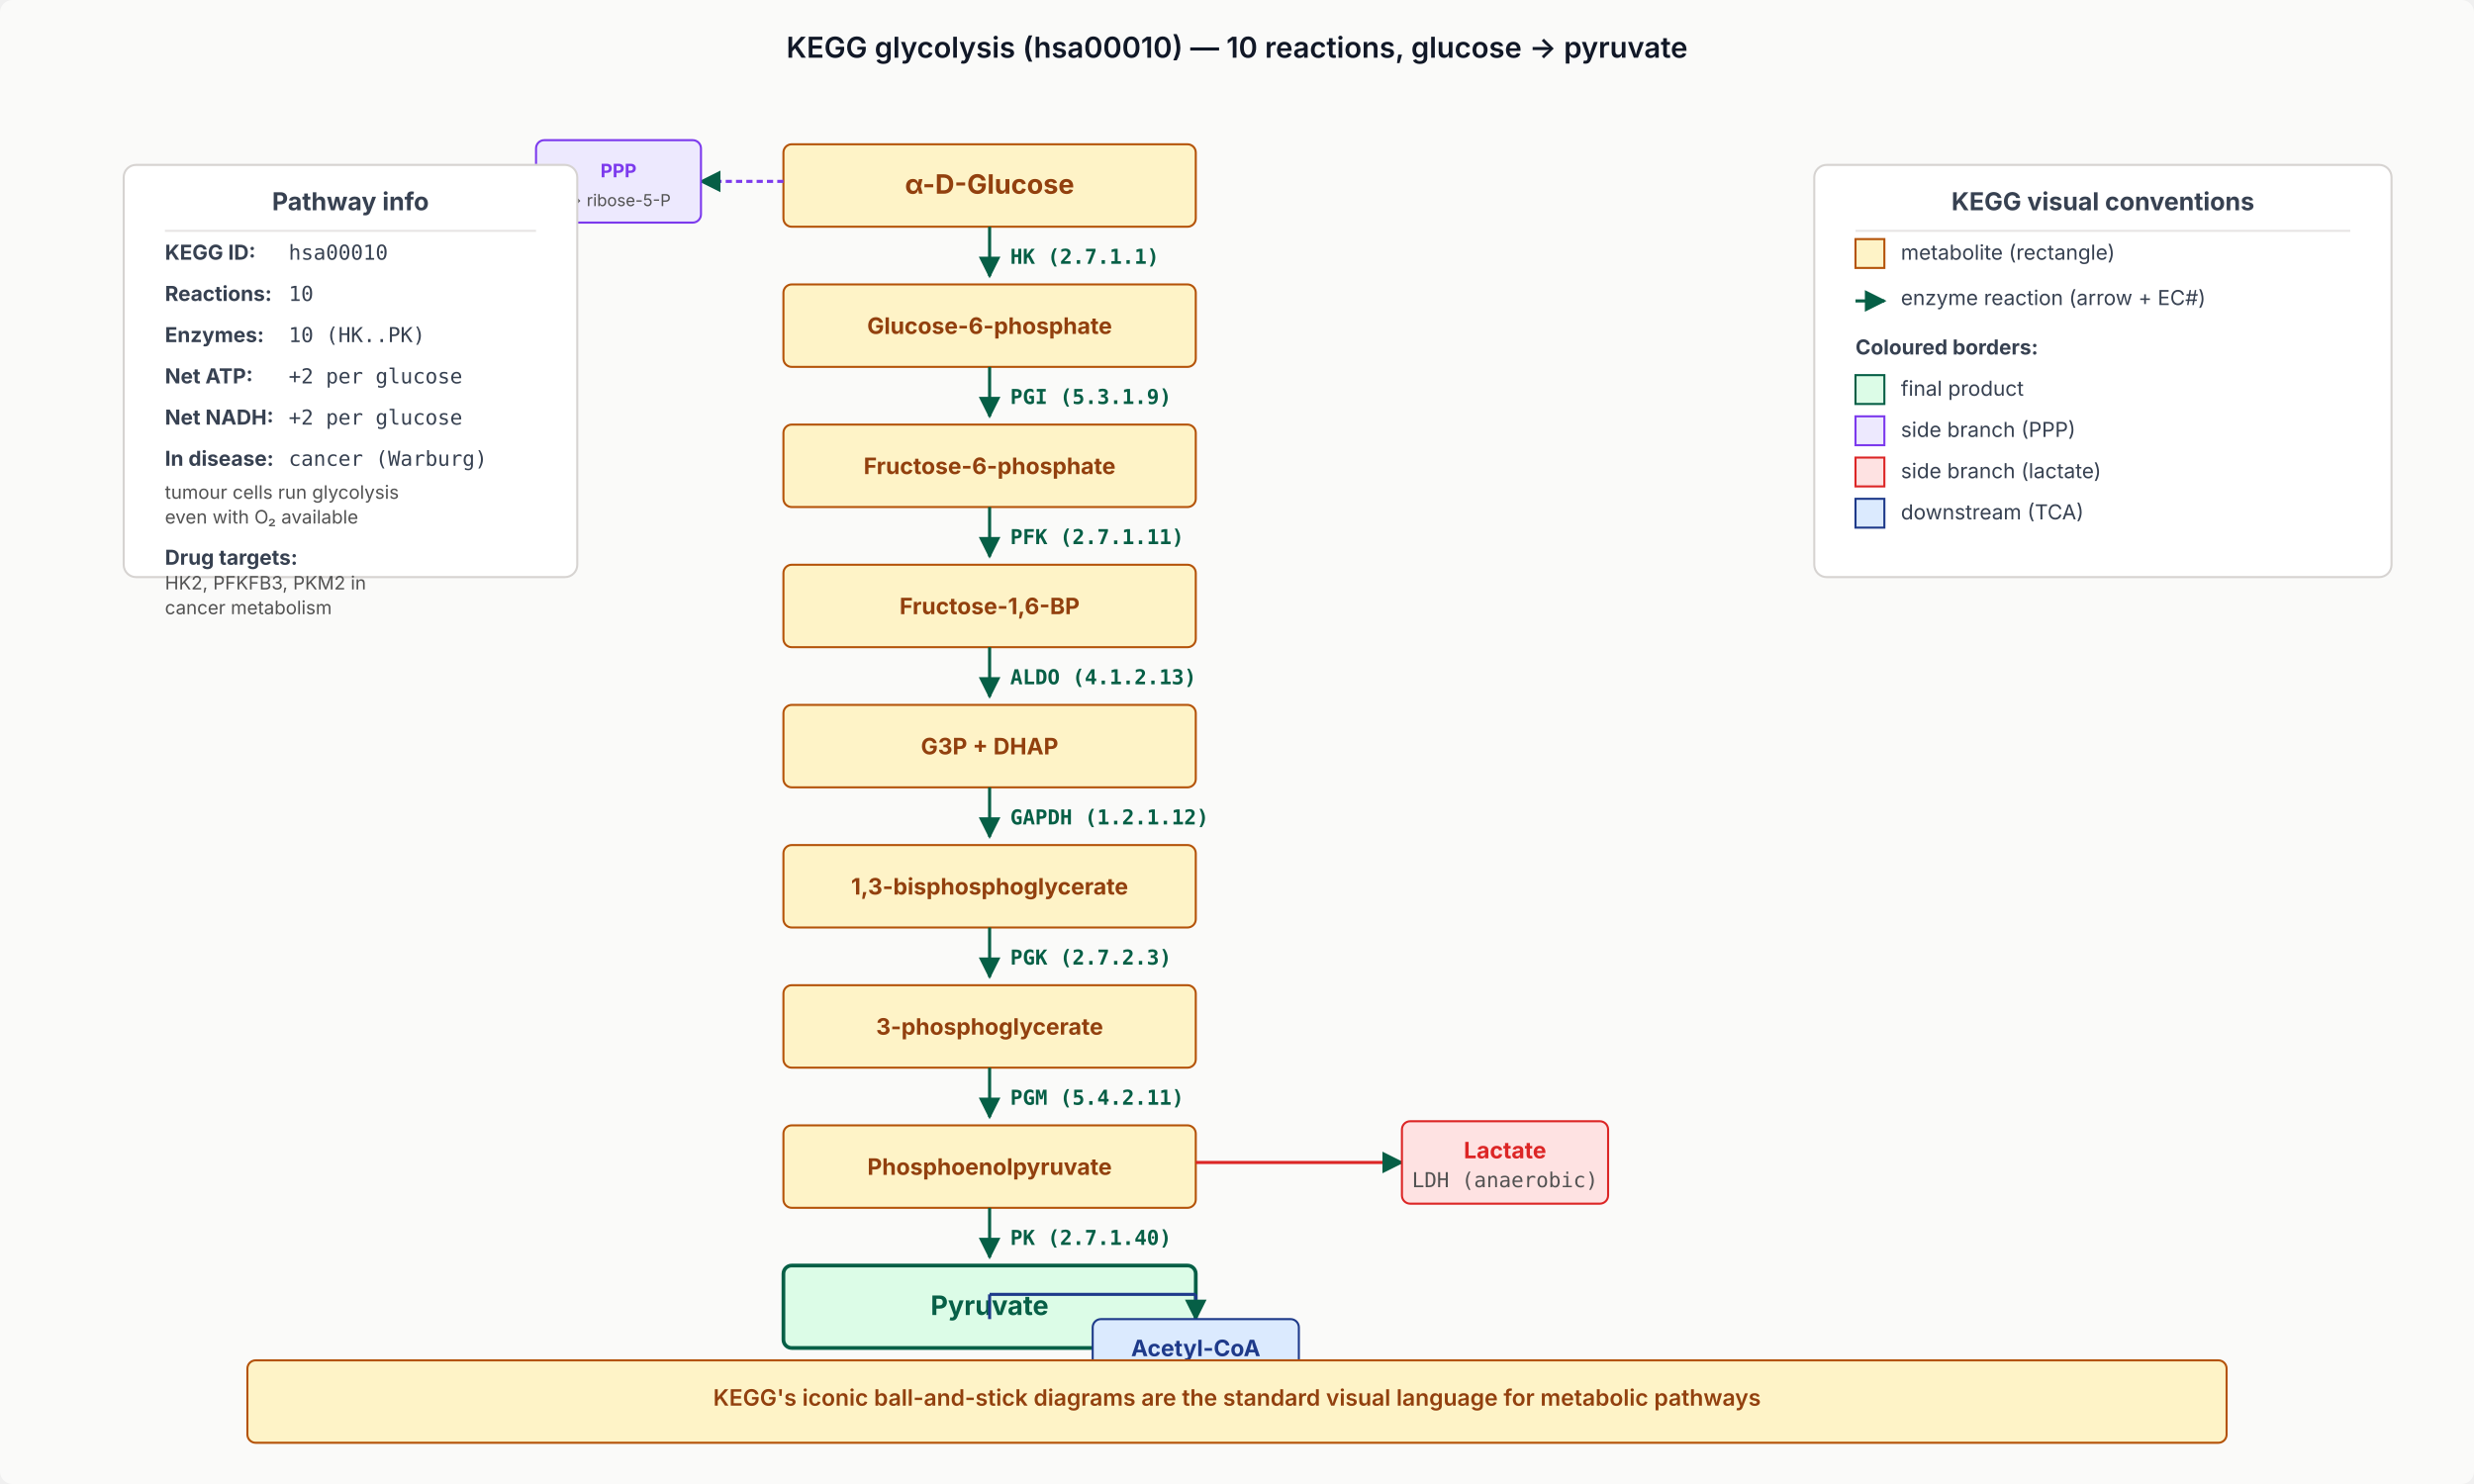
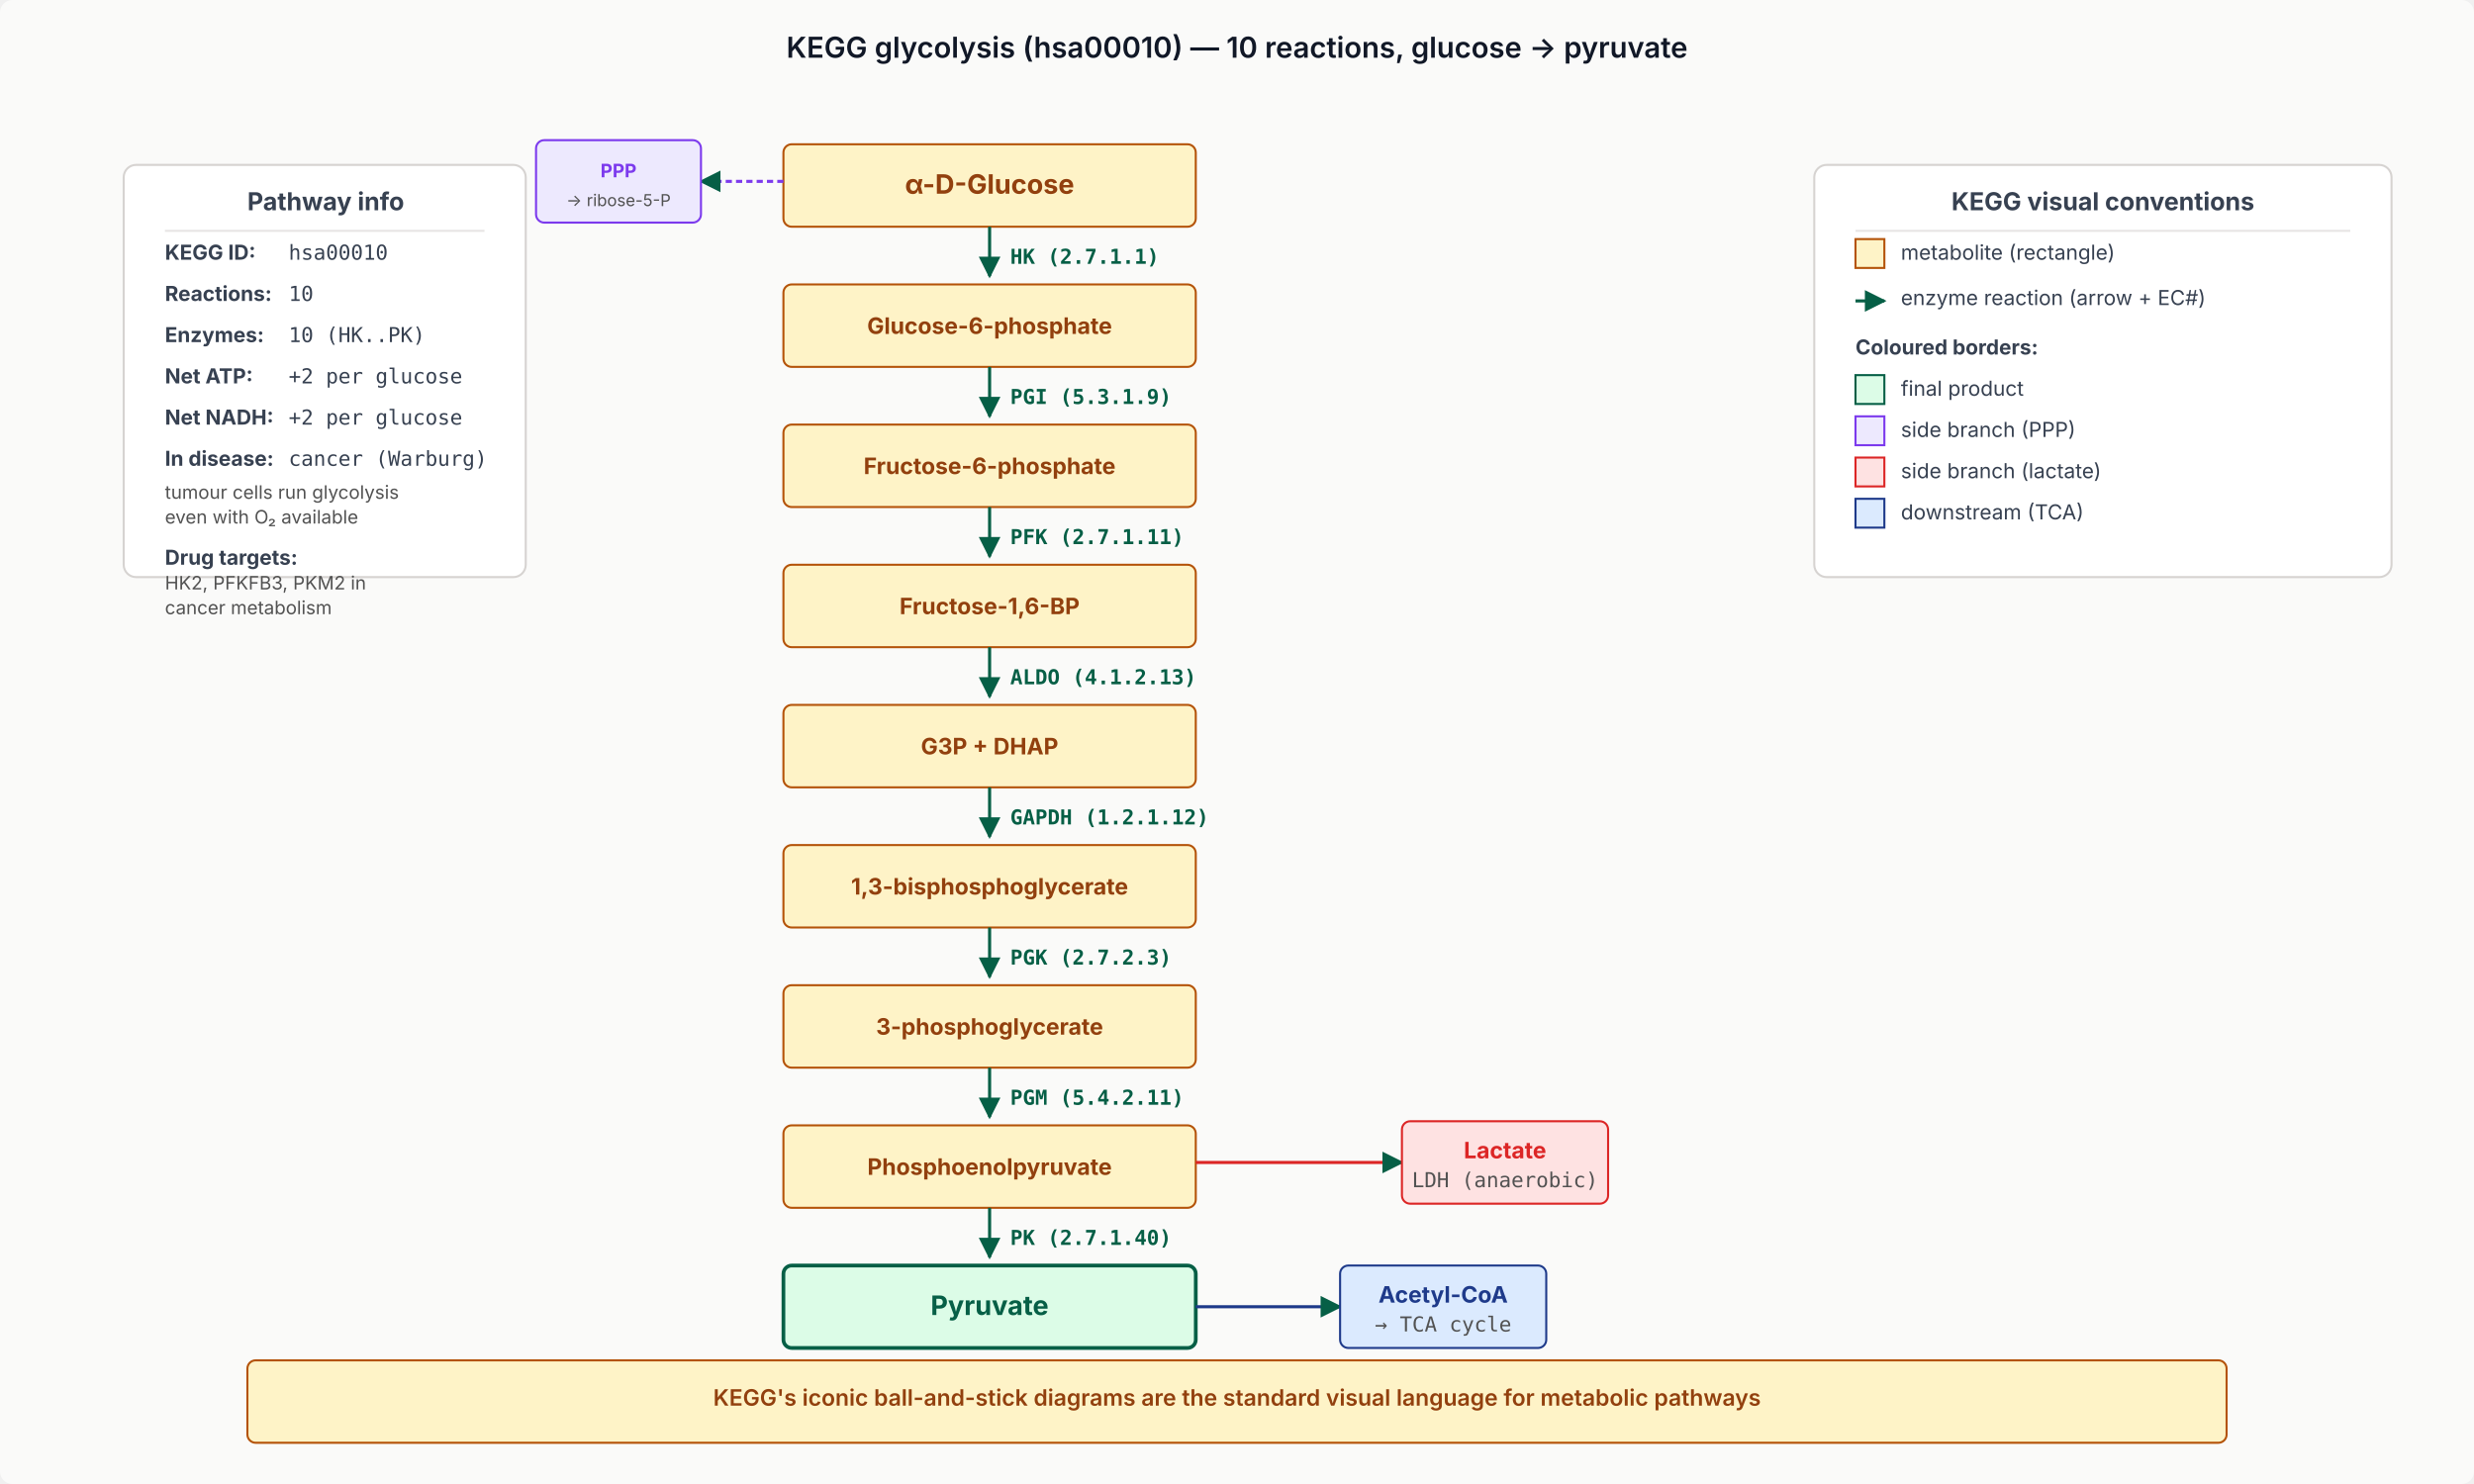
<svg xmlns="http://www.w3.org/2000/svg" viewBox="0 0 1200 720" width="1200" height="720" font-family="Inter, sans-serif">
  <defs>
    <style>text { font-family: Inter, sans-serif; } .mono { font-family: 'JetBrains Mono', monospace; font-size: 10px; }</style>
    <marker id="arrK" viewBox="0 0 10 10" refX="9" refY="5" markerWidth="7" markerHeight="7" orient="auto">
      <path d="M 0 0 L 10 5 L 0 10 z" fill="#065f46" />
    </marker>
  </defs>
  <rect width="1200" height="720" fill="#fafaf9" rx="6" />
  <text x="600" y="28" text-anchor="middle" font-size="14" font-weight="600" fill="#111827">KEGG glycolysis (hsa00010) — 10 reactions, glucose → pyruvate</text>
  <g transform="translate(380,70)">
    <g>
      <rect x="0" y="0" width="200" height="40" fill="#fef3c7" stroke="#b45309" rx="4" />
      <text x="100" y="24" text-anchor="middle" font-size="13" font-weight="700" fill="#92400e">α-D-Glucose</text>
    </g>
    <line x1="100" y1="40" x2="100" y2="64" stroke="#065f46" stroke-width="1.5" marker-end="url(#arrK)" />
    <text x="110" y="58" font-size="9" font-weight="700" fill="#065f46" class="mono">HK (2.7.1.1)</text>
    <g transform="translate(0,68)">
      <rect x="0" y="0" width="200" height="40" fill="#fef3c7" stroke="#b45309" rx="4" />
      <text x="100" y="24" text-anchor="middle" font-size="11" font-weight="700" fill="#92400e">Glucose-6-phosphate</text>
    </g>
    <line x1="100" y1="108" x2="100" y2="132" stroke="#065f46" stroke-width="1.5" marker-end="url(#arrK)" />
    <text x="110" y="126" font-size="9" font-weight="700" fill="#065f46" class="mono">PGI (5.3.1.9)</text>
    <g transform="translate(0,136)">
      <rect x="0" y="0" width="200" height="40" fill="#fef3c7" stroke="#b45309" rx="4" />
      <text x="100" y="24" text-anchor="middle" font-size="11" font-weight="700" fill="#92400e">Fructose-6-phosphate</text>
    </g>
    <line x1="100" y1="176" x2="100" y2="200" stroke="#065f46" stroke-width="1.5" marker-end="url(#arrK)" />
    <text x="110" y="194" font-size="9" font-weight="700" fill="#065f46" class="mono">PFK (2.7.1.11)</text>
    <g transform="translate(0,204)">
      <rect x="0" y="0" width="200" height="40" fill="#fef3c7" stroke="#b45309" rx="4" />
      <text x="100" y="24" text-anchor="middle" font-size="11" font-weight="700" fill="#92400e">Fructose-1,6-BP</text>
    </g>
    <line x1="100" y1="244" x2="100" y2="268" stroke="#065f46" stroke-width="1.5" marker-end="url(#arrK)" />
    <text x="110" y="262" font-size="9" font-weight="700" fill="#065f46" class="mono">ALDO (4.1.2.13)</text>
    <g transform="translate(0,272)">
      <rect x="0" y="0" width="200" height="40" fill="#fef3c7" stroke="#b45309" rx="4" />
      <text x="100" y="24" text-anchor="middle" font-size="11" font-weight="700" fill="#92400e">G3P + DHAP</text>
    </g>
    <line x1="100" y1="312" x2="100" y2="336" stroke="#065f46" stroke-width="1.5" marker-end="url(#arrK)" />
    <text x="110" y="330" font-size="9" font-weight="700" fill="#065f46" class="mono">GAPDH (1.2.1.12)</text>
    <g transform="translate(0,340)">
      <rect x="0" y="0" width="200" height="40" fill="#fef3c7" stroke="#b45309" rx="4" />
      <text x="100" y="24" text-anchor="middle" font-size="11" font-weight="700" fill="#92400e">1,3-bisphosphoglycerate</text>
    </g>
    <line x1="100" y1="380" x2="100" y2="404" stroke="#065f46" stroke-width="1.5" marker-end="url(#arrK)" />
    <text x="110" y="398" font-size="9" font-weight="700" fill="#065f46" class="mono">PGK (2.7.2.3)</text>
    <g transform="translate(0,408)">
      <rect x="0" y="0" width="200" height="40" fill="#fef3c7" stroke="#b45309" rx="4" />
      <text x="100" y="24" text-anchor="middle" font-size="11" font-weight="700" fill="#92400e">3-phosphoglycerate</text>
    </g>
    <line x1="100" y1="448" x2="100" y2="472" stroke="#065f46" stroke-width="1.5" marker-end="url(#arrK)" />
    <text x="110" y="466" font-size="9" font-weight="700" fill="#065f46" class="mono">PGM (5.4.2.11)</text>
    <g transform="translate(0,476)">
      <rect x="0" y="0" width="200" height="40" fill="#fef3c7" stroke="#b45309" rx="4" />
      <text x="100" y="24" text-anchor="middle" font-size="11" font-weight="700" fill="#92400e">Phosphoenolpyruvate</text>
    </g>
    <line x1="100" y1="516" x2="100" y2="540" stroke="#065f46" stroke-width="1.5" marker-end="url(#arrK)" />
    <text x="110" y="534" font-size="9" font-weight="700" fill="#065f46" class="mono">PK (2.7.1.40)</text>
    <g transform="translate(0,544)">
      <rect x="0" y="0" width="200" height="40" fill="#dcfce7" stroke="#065f46" rx="4" stroke-width="1.8" />
      <text x="100" y="24" text-anchor="middle" font-size="13" font-weight="700" fill="#065f46">Pyruvate</text>
    </g>
  </g>
  <g transform="translate(260,68)">
    <line x1="120" y1="20" x2="80" y2="20" stroke="#7c3aed" stroke-width="1.5" marker-end="url(#arrK)" stroke-dasharray="3 2" />
    <rect x="0" y="0" width="80" height="40" fill="#ede9fe" stroke="#7c3aed" rx="4" />
    <text x="40" y="18" text-anchor="middle" font-size="9" font-weight="700" fill="#7c3aed">PPP</text>
    <text x="40" y="32" text-anchor="middle" font-size="8" fill="#525252">→ ribose-5-P</text>
  </g>
  <g transform="translate(700,544)">
    <line x1="-120" y1="20" x2="-20" y2="20" stroke="#dc2626" stroke-width="1.5" marker-end="url(#arrK)" />
    <rect x="-20" y="0" width="100" height="40" fill="#fee2e2" stroke="#dc2626" rx="4" />
    <text x="30" y="18" text-anchor="middle" font-size="11" font-weight="700" fill="#dc2626">Lactate</text>
    <text x="30" y="32" text-anchor="middle" font-size="8" class="mono" fill="#525252">LDH (anaerobic)</text>
  </g>
-   <g transform="translate(580,640)">
-     <line x1="-100" y1="0" x2="-100" y2="-12" stroke="#1e3a8a" stroke-width="1.5" />
-     <line x1="-100" y1="-12" x2="0" y2="-12" stroke="#1e3a8a" stroke-width="1.5" />
-     <line x1="0" y1="-12" x2="0" y2="0" stroke="#1e3a8a" stroke-width="1.5" marker-end="url(#arrK)" />
+   <g transform="translate(700,614)">
+     <line x1="-120" y1="20" x2="-50" y2="20" stroke="#1e3a8a" stroke-width="1.5" marker-end="url(#arrK)" />
    <rect x="-50" y="0" width="100" height="40" fill="#dbeafe" stroke="#1e3a8a" rx="4" />
    <text x="0" y="18" text-anchor="middle" font-size="11" font-weight="700" fill="#1e3a8a">Acetyl-CoA</text>
    <text x="0" y="32" text-anchor="middle" font-size="8" class="mono" fill="#525252">→ TCA cycle</text>
  </g>
  <g transform="translate(60,80)">
-     <rect width="220" height="200" fill="#fff" stroke="#d6d3d1" rx="6" />
-     <text x="110" y="22" text-anchor="middle" font-size="12" font-weight="700" fill="#374151">Pathway info</text>
-     <line x1="20" y1="32" x2="200" y2="32" stroke="#e7e5e4" />
+     <rect width="195" height="200" fill="#fff" stroke="#d6d3d1" rx="6" />
+     <text x="98" y="22" text-anchor="middle" font-size="12" font-weight="700" fill="#374151">Pathway info</text>
+     <line x1="20" y1="32" x2="175" y2="32" stroke="#e7e5e4" />
    <g transform="translate(20,46)" font-size="10" fill="#374151">
      <text x="0" y="0" font-weight="700">KEGG ID:</text>
      <text x="60" y="0" class="mono">hsa00010</text>
      <text x="0" y="20" font-weight="700">Reactions:</text>
      <text x="60" y="20" class="mono">10</text>
      <text x="0" y="40" font-weight="700">Enzymes:</text>
      <text x="60" y="40" class="mono">10 (HK..PK)</text>
      <text x="0" y="60" font-weight="700">Net ATP:</text>
      <text x="60" y="60" class="mono">+2 per glucose</text>
      <text x="0" y="80" font-weight="700">Net NADH:</text>
      <text x="60" y="80" class="mono">+2 per glucose</text>
      <text x="0" y="100" font-weight="700">In disease:</text>
      <text x="60" y="100" class="mono">cancer (Warburg)</text>
      <text x="0" y="116" font-size="9" fill="#525252">tumour cells run glycolysis</text>
      <text x="0" y="128" font-size="9" fill="#525252">even with O₂ available</text>
      <text x="0" y="148" font-weight="700">Drug targets:</text>
      <text x="0" y="160" font-size="9" fill="#525252">HK2, PFKFB3, PKM2 in</text>
      <text x="0" y="172" font-size="9" fill="#525252">cancer metabolism</text>
    </g>
  </g>
  <g transform="translate(880,80)">
    <rect width="280" height="200" fill="#fff" stroke="#d6d3d1" rx="6" />
    <text x="140" y="22" text-anchor="middle" font-size="12" font-weight="700" fill="#374151">KEGG visual conventions</text>
    <line x1="20" y1="32" x2="260" y2="32" stroke="#e7e5e4" />
    <g transform="translate(20,46)" font-size="10" fill="#374151">
      <rect x="0" y="-10" width="14" height="14" fill="#fef3c7" stroke="#b45309" />
      <text x="22" y="0">metabolite (rectangle)</text>
      <line x1="0" y1="20" x2="14" y2="20" stroke="#065f46" stroke-width="1.5" marker-end="url(#arrK)" />
      <text x="22" y="22">enzyme reaction (arrow + EC#)</text>
      <text x="0" y="46" font-weight="700">Coloured borders:</text>
      <rect x="0" y="56" width="14" height="14" fill="#dcfce7" stroke="#065f46" />
      <text x="22" y="66">final product</text>
      <rect x="0" y="76" width="14" height="14" fill="#ede9fe" stroke="#7c3aed" />
      <text x="22" y="86">side branch (PPP)</text>
      <rect x="0" y="96" width="14" height="14" fill="#fee2e2" stroke="#dc2626" />
      <text x="22" y="106">side branch (lactate)</text>
      <rect x="0" y="116" width="14" height="14" fill="#dbeafe" stroke="#1e3a8a" />
      <text x="22" y="126">downstream (TCA)</text>
    </g>
  </g>
  <g transform="translate(120,660)">
    <rect width="960" height="40" fill="#fef3c7" stroke="#b45309" rx="4" />
    <text x="480" y="22" text-anchor="middle" font-size="11" font-weight="600" fill="#92400e">KEGG's iconic ball-and-stick diagrams are the standard visual language for metabolic pathways</text>
  </g>
</svg>
